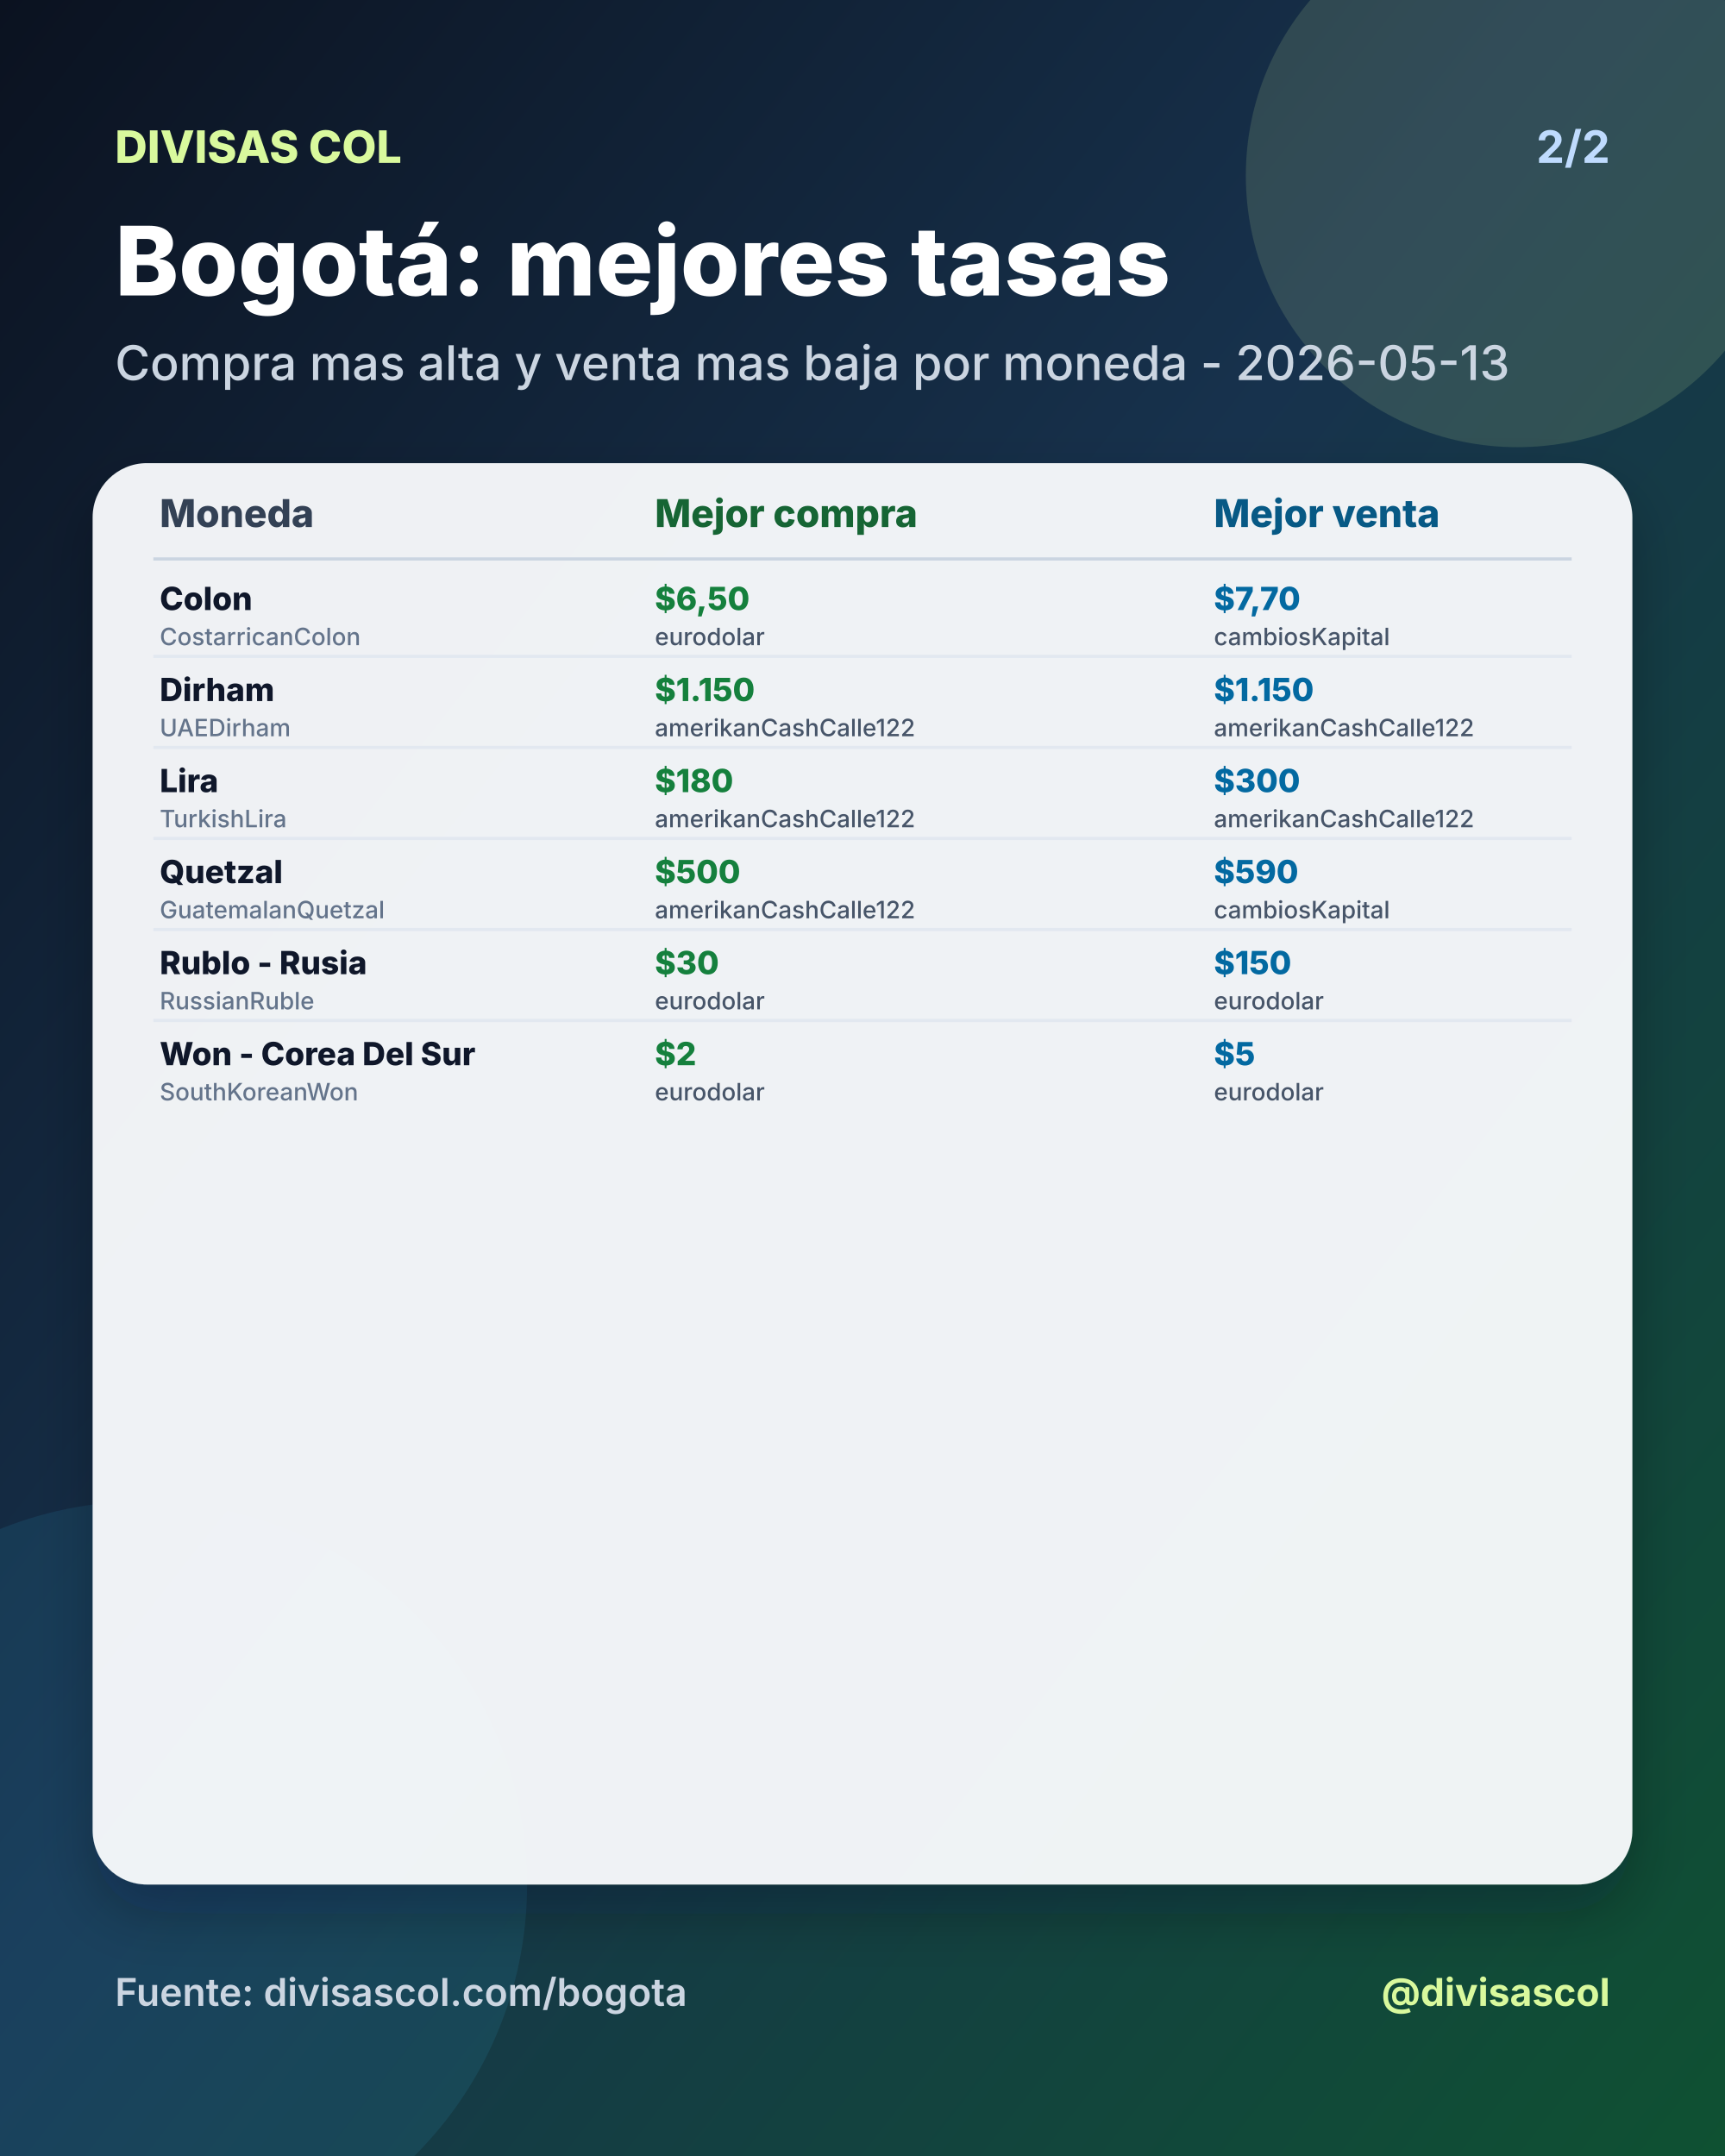
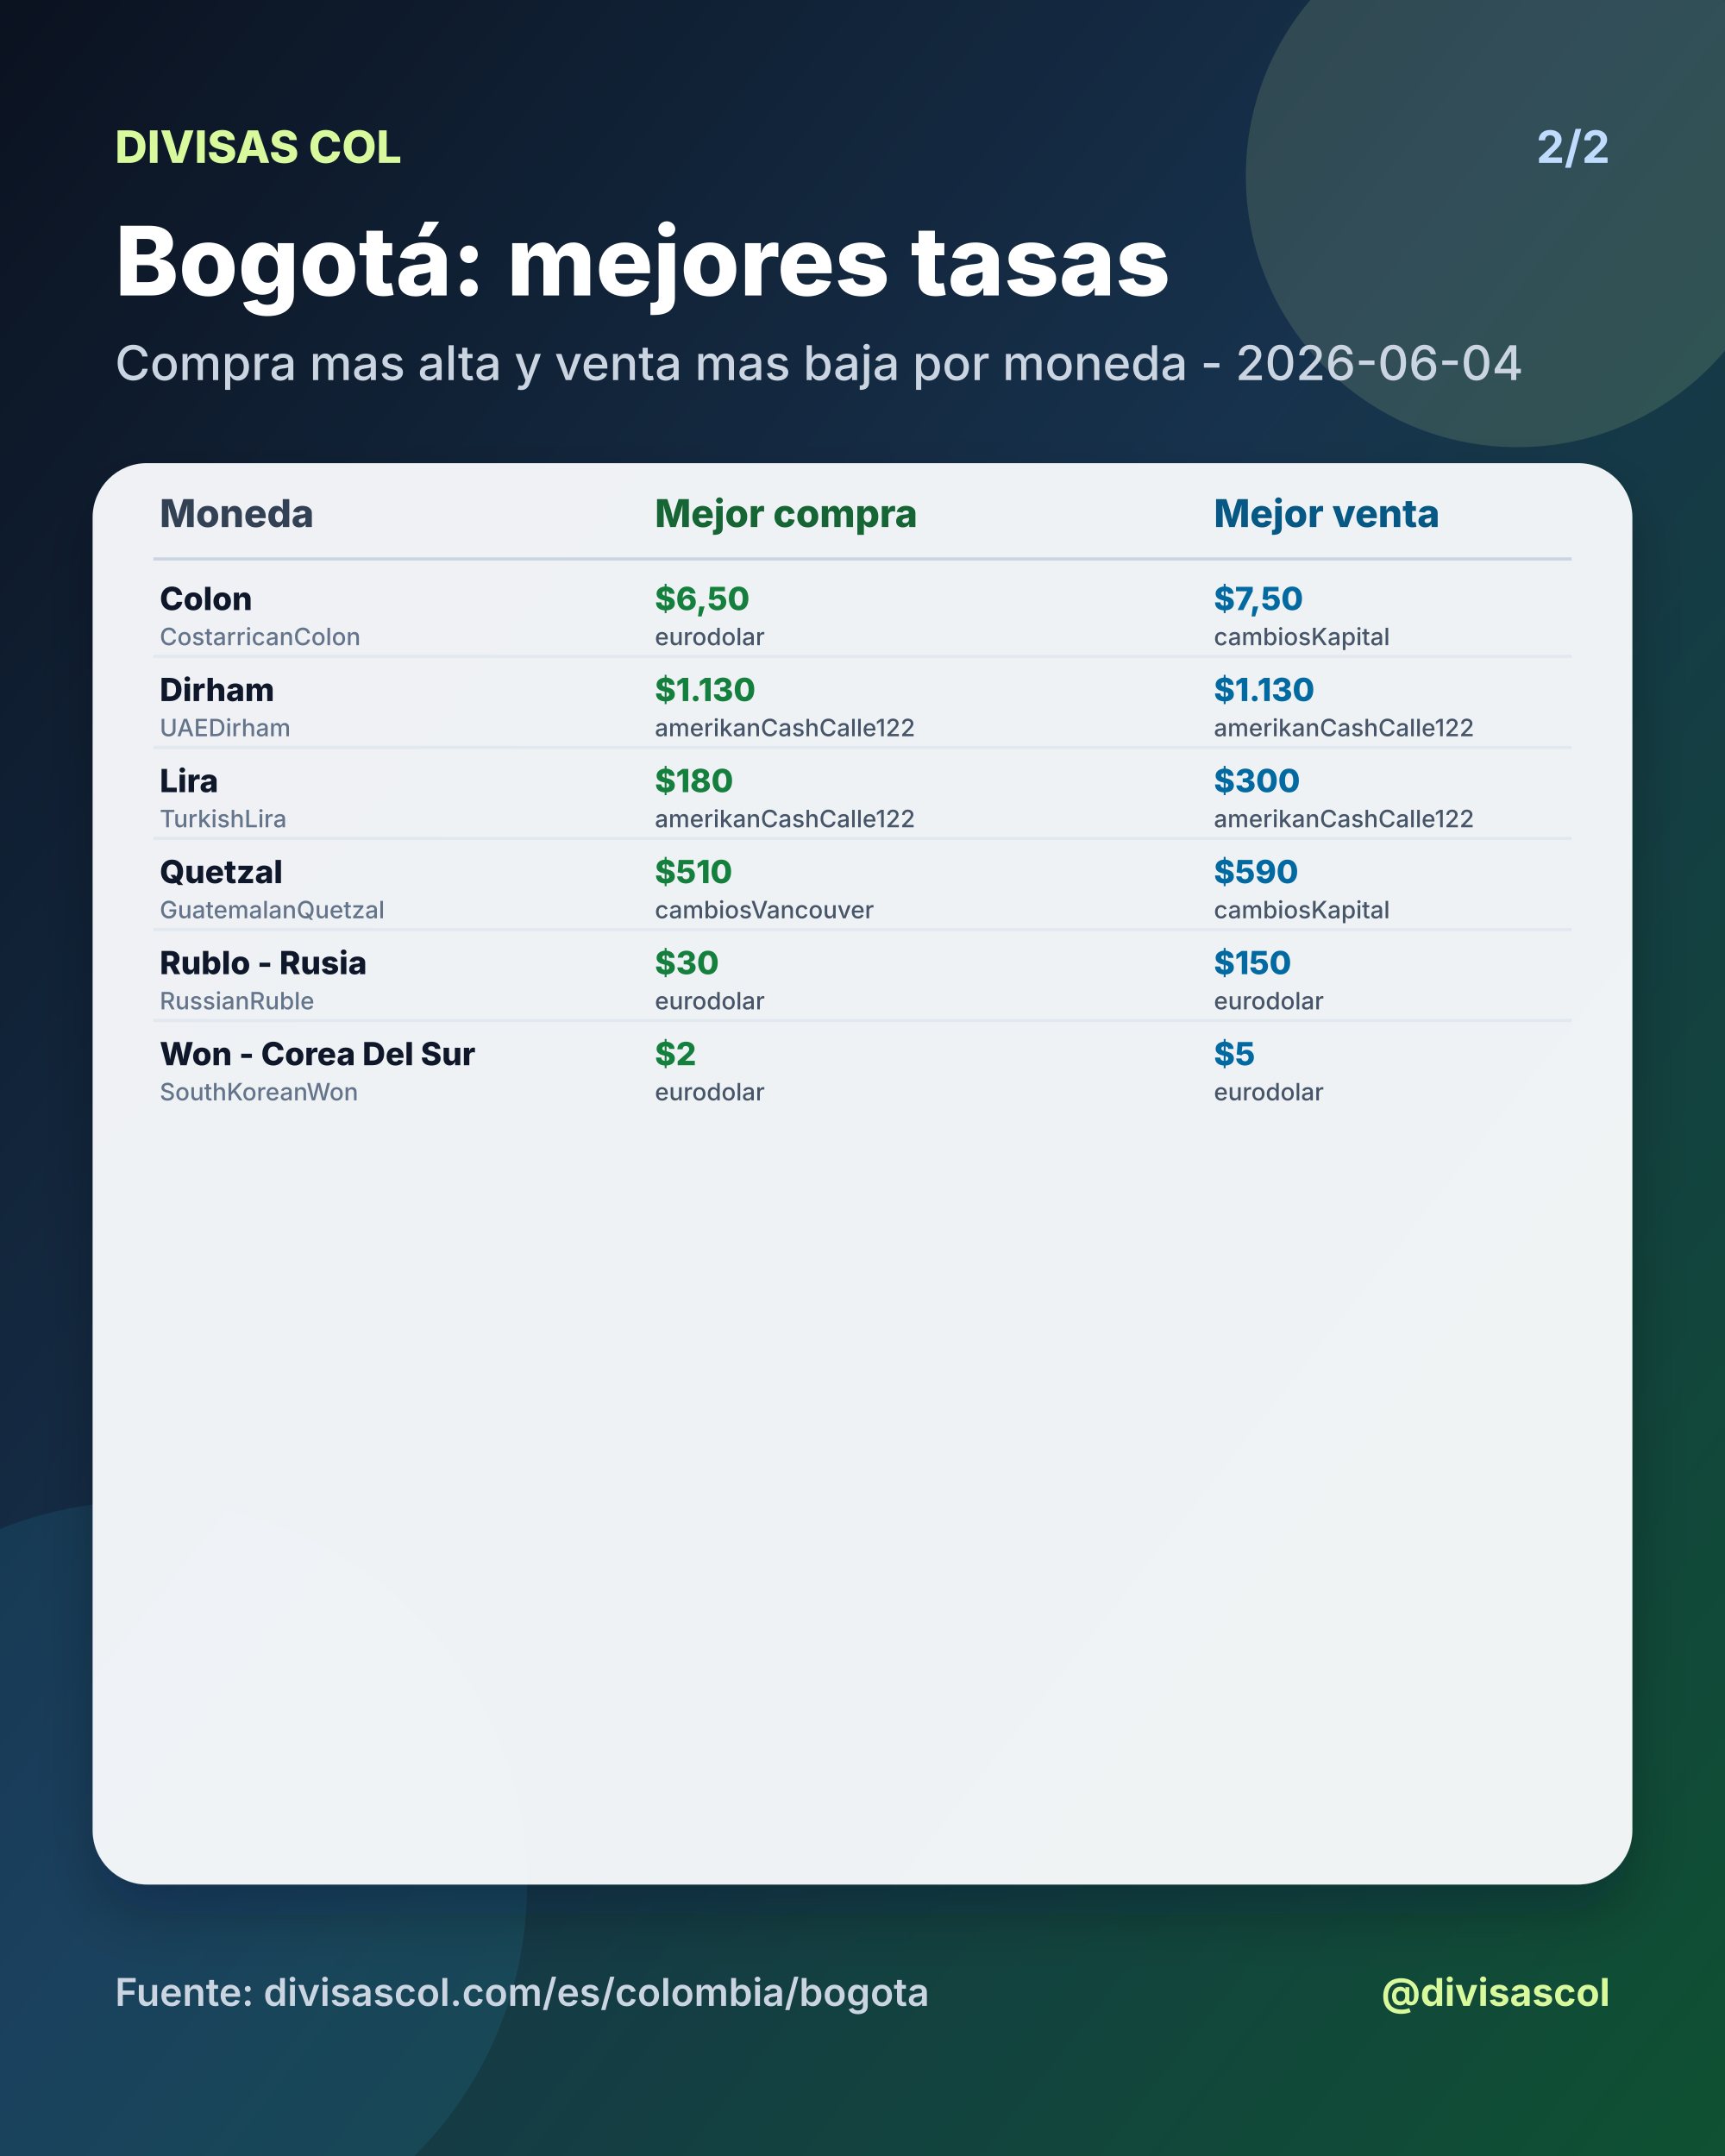
<svg xmlns="http://www.w3.org/2000/svg" width="1080" height="1350" viewBox="0 0 1080 1350">
  <defs>
    <linearGradient id="bg" x1="0" y1="0" x2="1" y2="1">
      <stop offset="0%" stop-color="#0b1220" />
      <stop offset="46%" stop-color="#17324d" />
      <stop offset="100%" stop-color="#0f5132" />
    </linearGradient>
    <filter id="shadow" x="-20%" y="-20%" width="140%" height="140%">
      <feDropShadow dx="0" dy="18" stdDeviation="18" flood-color="#020617" flood-opacity="0.28" />
    </filter>
  </defs>
  <rect width="1080" height="1350" fill="url(#bg)" />
  <circle cx="950" cy="110" r="170" fill="#d9f99d" opacity="0.14" />
  <circle cx="90" cy="1180" r="240" fill="#38bdf8" opacity="0.10" />
  <text x="72" y="102" fill="#d9f99d" font-size="28" font-family="Inter, Arial, sans-serif" font-weight="800" text-anchor="start">DIVISAS COL</text>
  <text x="1008" y="102" fill="#bfdbfe" font-size="28" font-family="Inter, Arial, sans-serif" font-weight="700" text-anchor="end">2/2</text>
  <text x="72" y="185" fill="#ffffff" font-size="60" font-family="Inter, Arial, sans-serif" font-weight="800" text-anchor="start">Bogotá: mejores tasas</text>
-   <text x="72" y="238" fill="#cbd5e1" font-size="30" font-family="Inter, Arial, sans-serif" font-weight="500" text-anchor="start">Compra mas alta y venta mas baja por moneda - 2026-05-13</text>
+   <text x="72" y="238" fill="#cbd5e1" font-size="30" font-family="Inter, Arial, sans-serif" font-weight="500" text-anchor="start">Compra mas alta y venta mas baja por moneda - 2026-06-04</text>
  <rect x="58" y="290" width="964" height="890" rx="34" fill="#f8fafc" opacity="0.96" filter="url(#shadow)" />
  <text x="100" y="330" fill="#334155" font-size="24" font-family="Inter, Arial, sans-serif" font-weight="800" text-anchor="start">Moneda</text>
  <text x="410" y="330" fill="#166534" font-size="24" font-family="Inter, Arial, sans-serif" font-weight="800" text-anchor="start">Mejor compra</text>
  <text x="760" y="330" fill="#075985" font-size="24" font-family="Inter, Arial, sans-serif" font-weight="800" text-anchor="start">Mejor venta</text>
  <line x1="96" y1="350" x2="984" y2="350" stroke="#cbd5e1" stroke-width="2" />
  <text x="100" y="382" fill="#0f172a" font-size="20" font-family="Inter, Arial, sans-serif" font-weight="800" text-anchor="start">Colon</text>
  <text x="100" y="404" fill="#64748b" font-size="15" font-family="Inter, Arial, sans-serif" font-weight="500" text-anchor="start">CostarricanColon</text>
  <text x="410" y="382" fill="#15803d" font-size="20" font-family="Inter, Arial, sans-serif" font-weight="800" text-anchor="start">$6,50</text>
  <text x="410" y="404" fill="#475569" font-size="15" font-family="Inter, Arial, sans-serif" font-weight="500" text-anchor="start">eurodolar</text>
-   <text x="760" y="382" fill="#0369a1" font-size="20" font-family="Inter, Arial, sans-serif" font-weight="800" text-anchor="start">$7,70</text>
+   <text x="760" y="382" fill="#0369a1" font-size="20" font-family="Inter, Arial, sans-serif" font-weight="800" text-anchor="start">$7,50</text>
  <text x="760" y="404" fill="#475569" font-size="15" font-family="Inter, Arial, sans-serif" font-weight="500" text-anchor="start">cambiosKapital</text>
  <line x1="96" y1="411" x2="984" y2="411" stroke="#e2e8f0" stroke-width="2" />
  <text x="100" y="439" fill="#0f172a" font-size="20" font-family="Inter, Arial, sans-serif" font-weight="800" text-anchor="start">Dirham</text>
  <text x="100" y="461" fill="#64748b" font-size="15" font-family="Inter, Arial, sans-serif" font-weight="500" text-anchor="start">UAEDirham</text>
-   <text x="410" y="439" fill="#15803d" font-size="20" font-family="Inter, Arial, sans-serif" font-weight="800" text-anchor="start">$1.150</text>
+   <text x="410" y="439" fill="#15803d" font-size="20" font-family="Inter, Arial, sans-serif" font-weight="800" text-anchor="start">$1.130</text>
  <text x="410" y="461" fill="#475569" font-size="15" font-family="Inter, Arial, sans-serif" font-weight="500" text-anchor="start">amerikanCashCalle122</text>
-   <text x="760" y="439" fill="#0369a1" font-size="20" font-family="Inter, Arial, sans-serif" font-weight="800" text-anchor="start">$1.150</text>
+   <text x="760" y="439" fill="#0369a1" font-size="20" font-family="Inter, Arial, sans-serif" font-weight="800" text-anchor="start">$1.130</text>
  <text x="760" y="461" fill="#475569" font-size="15" font-family="Inter, Arial, sans-serif" font-weight="500" text-anchor="start">amerikanCashCalle122</text>
  <line x1="96" y1="468" x2="984" y2="468" stroke="#e2e8f0" stroke-width="2" />
  <text x="100" y="496" fill="#0f172a" font-size="20" font-family="Inter, Arial, sans-serif" font-weight="800" text-anchor="start">Lira</text>
  <text x="100" y="518" fill="#64748b" font-size="15" font-family="Inter, Arial, sans-serif" font-weight="500" text-anchor="start">TurkishLira</text>
  <text x="410" y="496" fill="#15803d" font-size="20" font-family="Inter, Arial, sans-serif" font-weight="800" text-anchor="start">$180</text>
  <text x="410" y="518" fill="#475569" font-size="15" font-family="Inter, Arial, sans-serif" font-weight="500" text-anchor="start">amerikanCashCalle122</text>
  <text x="760" y="496" fill="#0369a1" font-size="20" font-family="Inter, Arial, sans-serif" font-weight="800" text-anchor="start">$300</text>
  <text x="760" y="518" fill="#475569" font-size="15" font-family="Inter, Arial, sans-serif" font-weight="500" text-anchor="start">amerikanCashCalle122</text>
  <line x1="96" y1="525" x2="984" y2="525" stroke="#e2e8f0" stroke-width="2" />
  <text x="100" y="553" fill="#0f172a" font-size="20" font-family="Inter, Arial, sans-serif" font-weight="800" text-anchor="start">Quetzal</text>
  <text x="100" y="575" fill="#64748b" font-size="15" font-family="Inter, Arial, sans-serif" font-weight="500" text-anchor="start">GuatemalanQuetzal</text>
-   <text x="410" y="553" fill="#15803d" font-size="20" font-family="Inter, Arial, sans-serif" font-weight="800" text-anchor="start">$500</text>
-   <text x="410" y="575" fill="#475569" font-size="15" font-family="Inter, Arial, sans-serif" font-weight="500" text-anchor="start">amerikanCashCalle122</text>
+   <text x="410" y="553" fill="#15803d" font-size="20" font-family="Inter, Arial, sans-serif" font-weight="800" text-anchor="start">$510</text>
+   <text x="410" y="575" fill="#475569" font-size="15" font-family="Inter, Arial, sans-serif" font-weight="500" text-anchor="start">cambiosVancouver</text>
  <text x="760" y="553" fill="#0369a1" font-size="20" font-family="Inter, Arial, sans-serif" font-weight="800" text-anchor="start">$590</text>
  <text x="760" y="575" fill="#475569" font-size="15" font-family="Inter, Arial, sans-serif" font-weight="500" text-anchor="start">cambiosKapital</text>
  <line x1="96" y1="582" x2="984" y2="582" stroke="#e2e8f0" stroke-width="2" />
  <text x="100" y="610" fill="#0f172a" font-size="20" font-family="Inter, Arial, sans-serif" font-weight="800" text-anchor="start">Rublo - Rusia</text>
  <text x="100" y="632" fill="#64748b" font-size="15" font-family="Inter, Arial, sans-serif" font-weight="500" text-anchor="start">RussianRuble</text>
  <text x="410" y="610" fill="#15803d" font-size="20" font-family="Inter, Arial, sans-serif" font-weight="800" text-anchor="start">$30</text>
  <text x="410" y="632" fill="#475569" font-size="15" font-family="Inter, Arial, sans-serif" font-weight="500" text-anchor="start">eurodolar</text>
  <text x="760" y="610" fill="#0369a1" font-size="20" font-family="Inter, Arial, sans-serif" font-weight="800" text-anchor="start">$150</text>
  <text x="760" y="632" fill="#475569" font-size="15" font-family="Inter, Arial, sans-serif" font-weight="500" text-anchor="start">eurodolar</text>
  <line x1="96" y1="639" x2="984" y2="639" stroke="#e2e8f0" stroke-width="2" />
  <text x="100" y="667" fill="#0f172a" font-size="20" font-family="Inter, Arial, sans-serif" font-weight="800" text-anchor="start">Won - Corea Del Sur</text>
  <text x="100" y="689" fill="#64748b" font-size="15" font-family="Inter, Arial, sans-serif" font-weight="500" text-anchor="start">SouthKoreanWon</text>
  <text x="410" y="667" fill="#15803d" font-size="20" font-family="Inter, Arial, sans-serif" font-weight="800" text-anchor="start">$2</text>
  <text x="410" y="689" fill="#475569" font-size="15" font-family="Inter, Arial, sans-serif" font-weight="500" text-anchor="start">eurodolar</text>
  <text x="760" y="667" fill="#0369a1" font-size="20" font-family="Inter, Arial, sans-serif" font-weight="800" text-anchor="start">$5</text>
  <text x="760" y="689" fill="#475569" font-size="15" font-family="Inter, Arial, sans-serif" font-weight="500" text-anchor="start">eurodolar</text>
-   <text x="72" y="1256" fill="#cbd5e1" font-size="24" font-family="Inter, Arial, sans-serif" font-weight="600" text-anchor="start">Fuente: divisascol.com/bogota</text>
+   <text x="72" y="1256" fill="#cbd5e1" font-size="24" font-family="Inter, Arial, sans-serif" font-weight="600" text-anchor="start">Fuente: divisascol.com/es/colombia/bogota</text>
  <text x="1008" y="1256" fill="#d9f99d" font-size="24" font-family="Inter, Arial, sans-serif" font-weight="700" text-anchor="end">@divisascol</text>
</svg>
